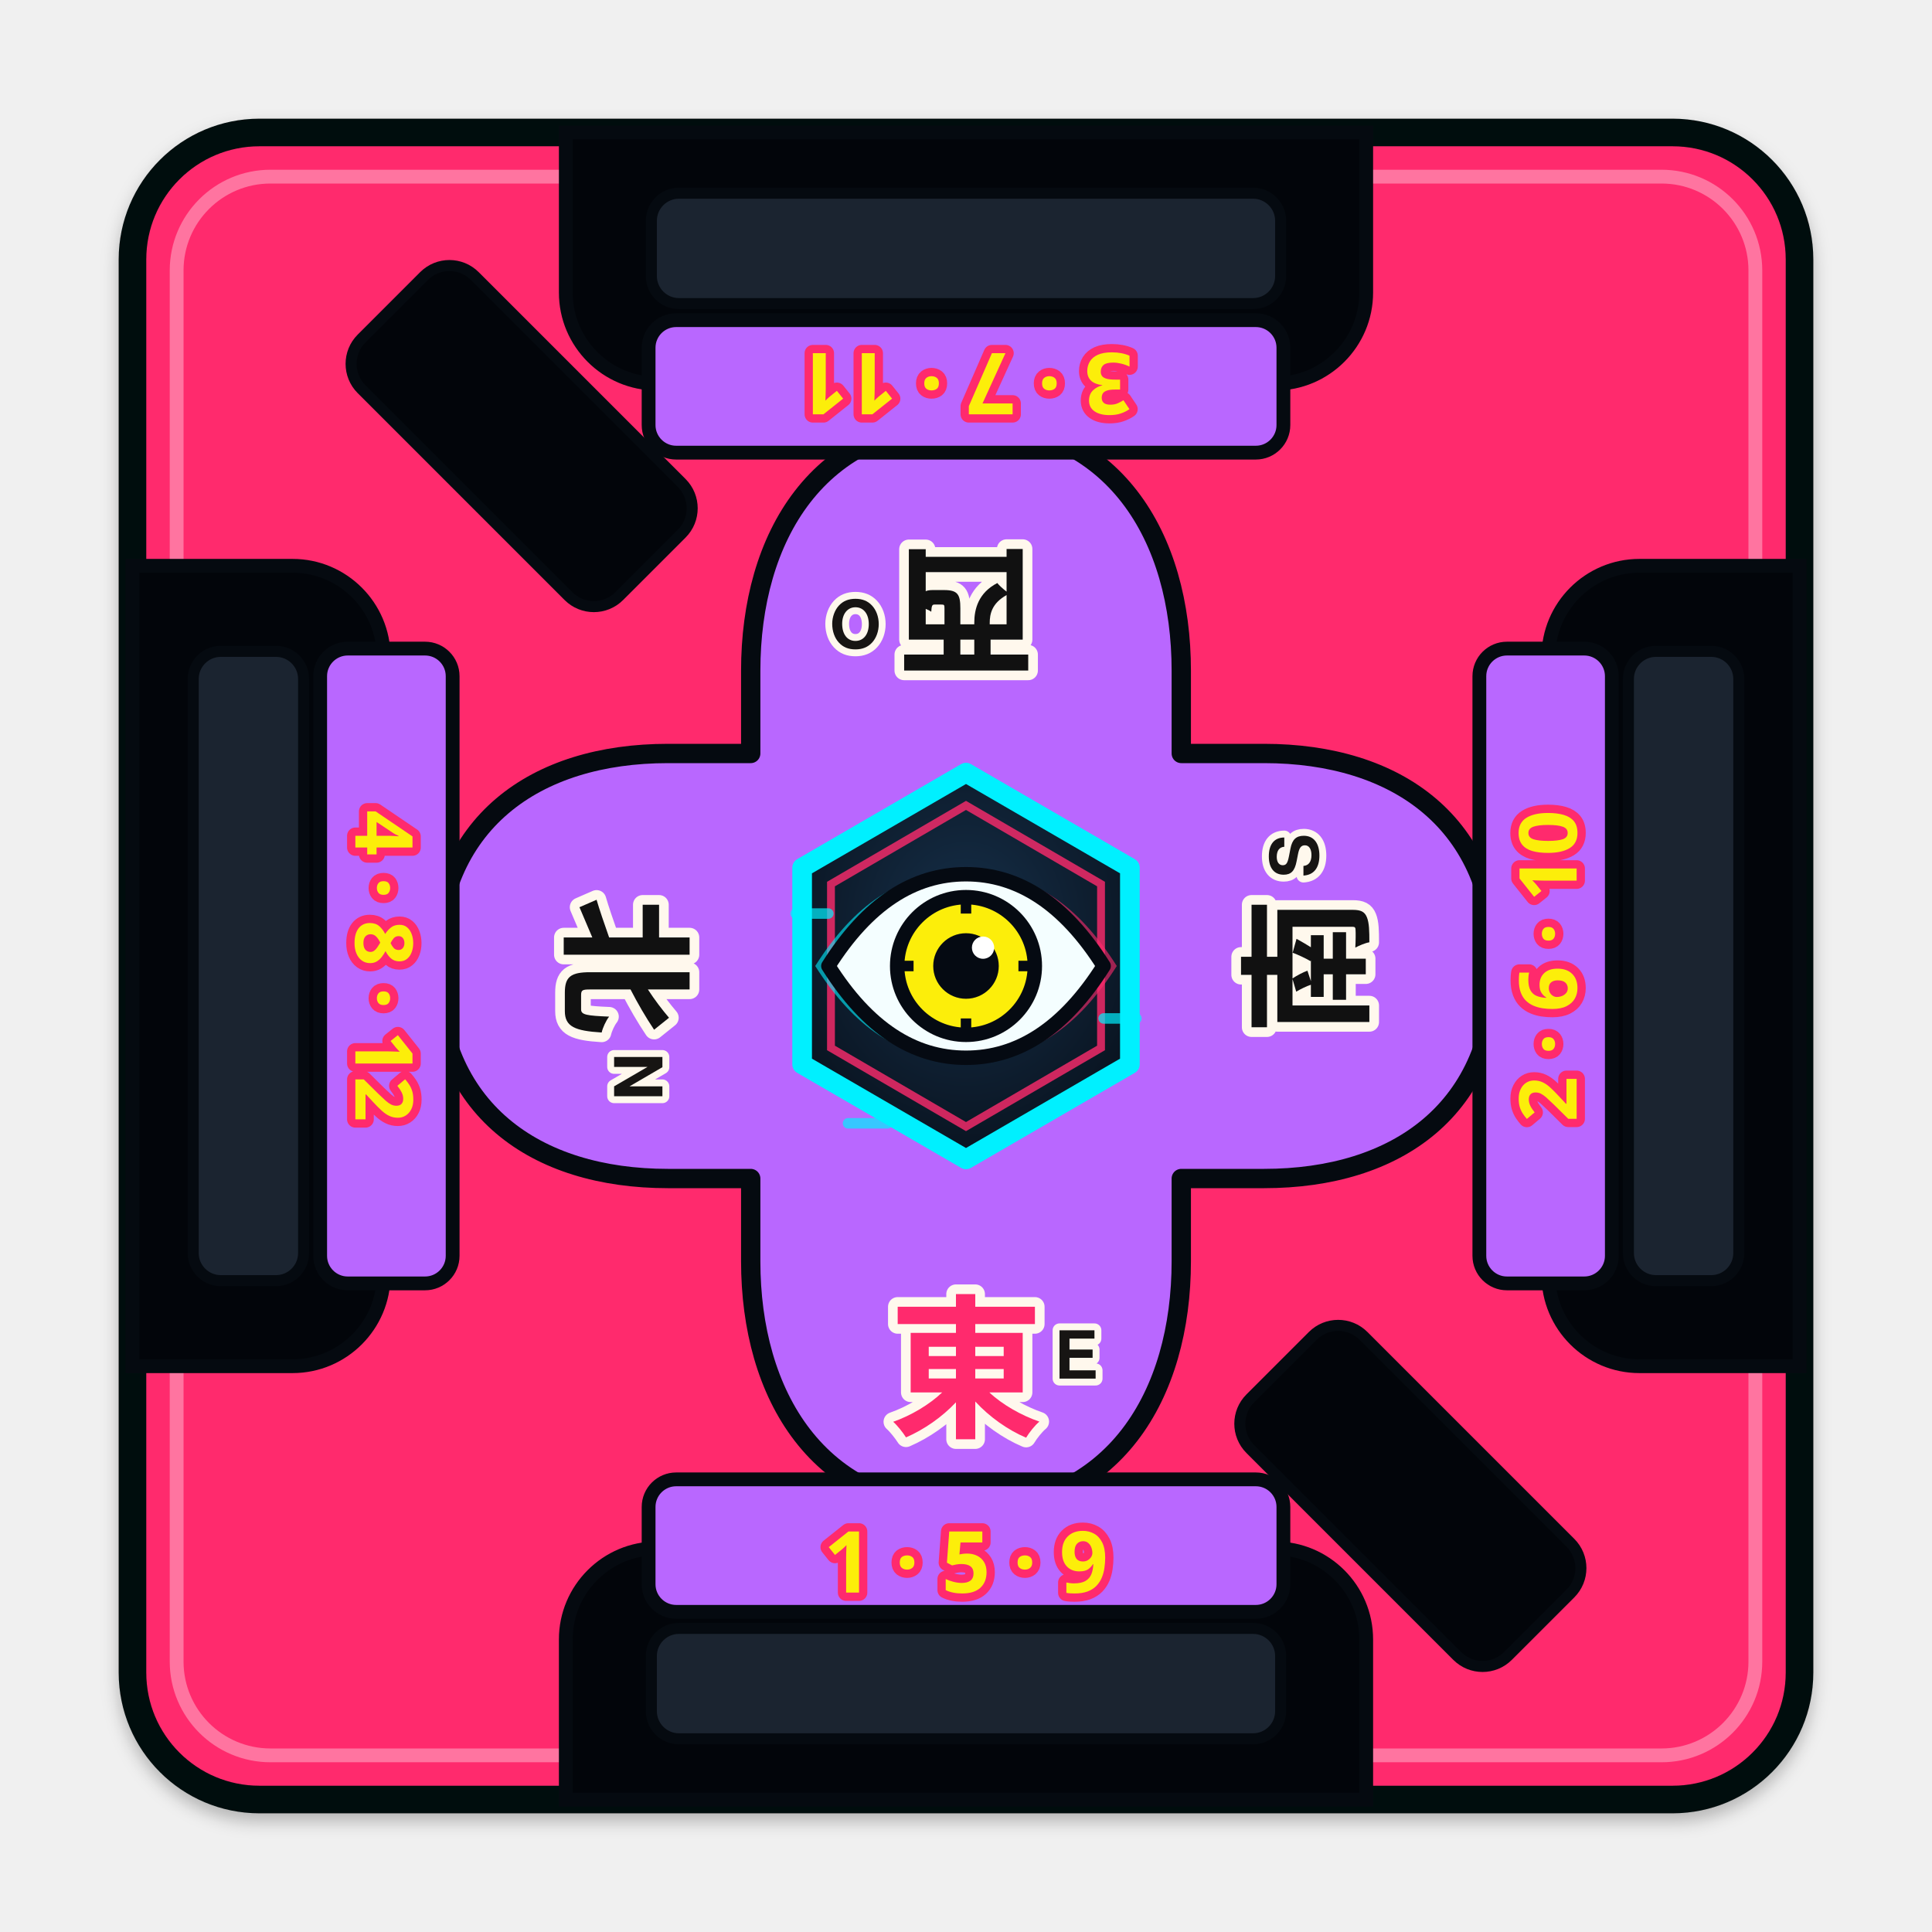
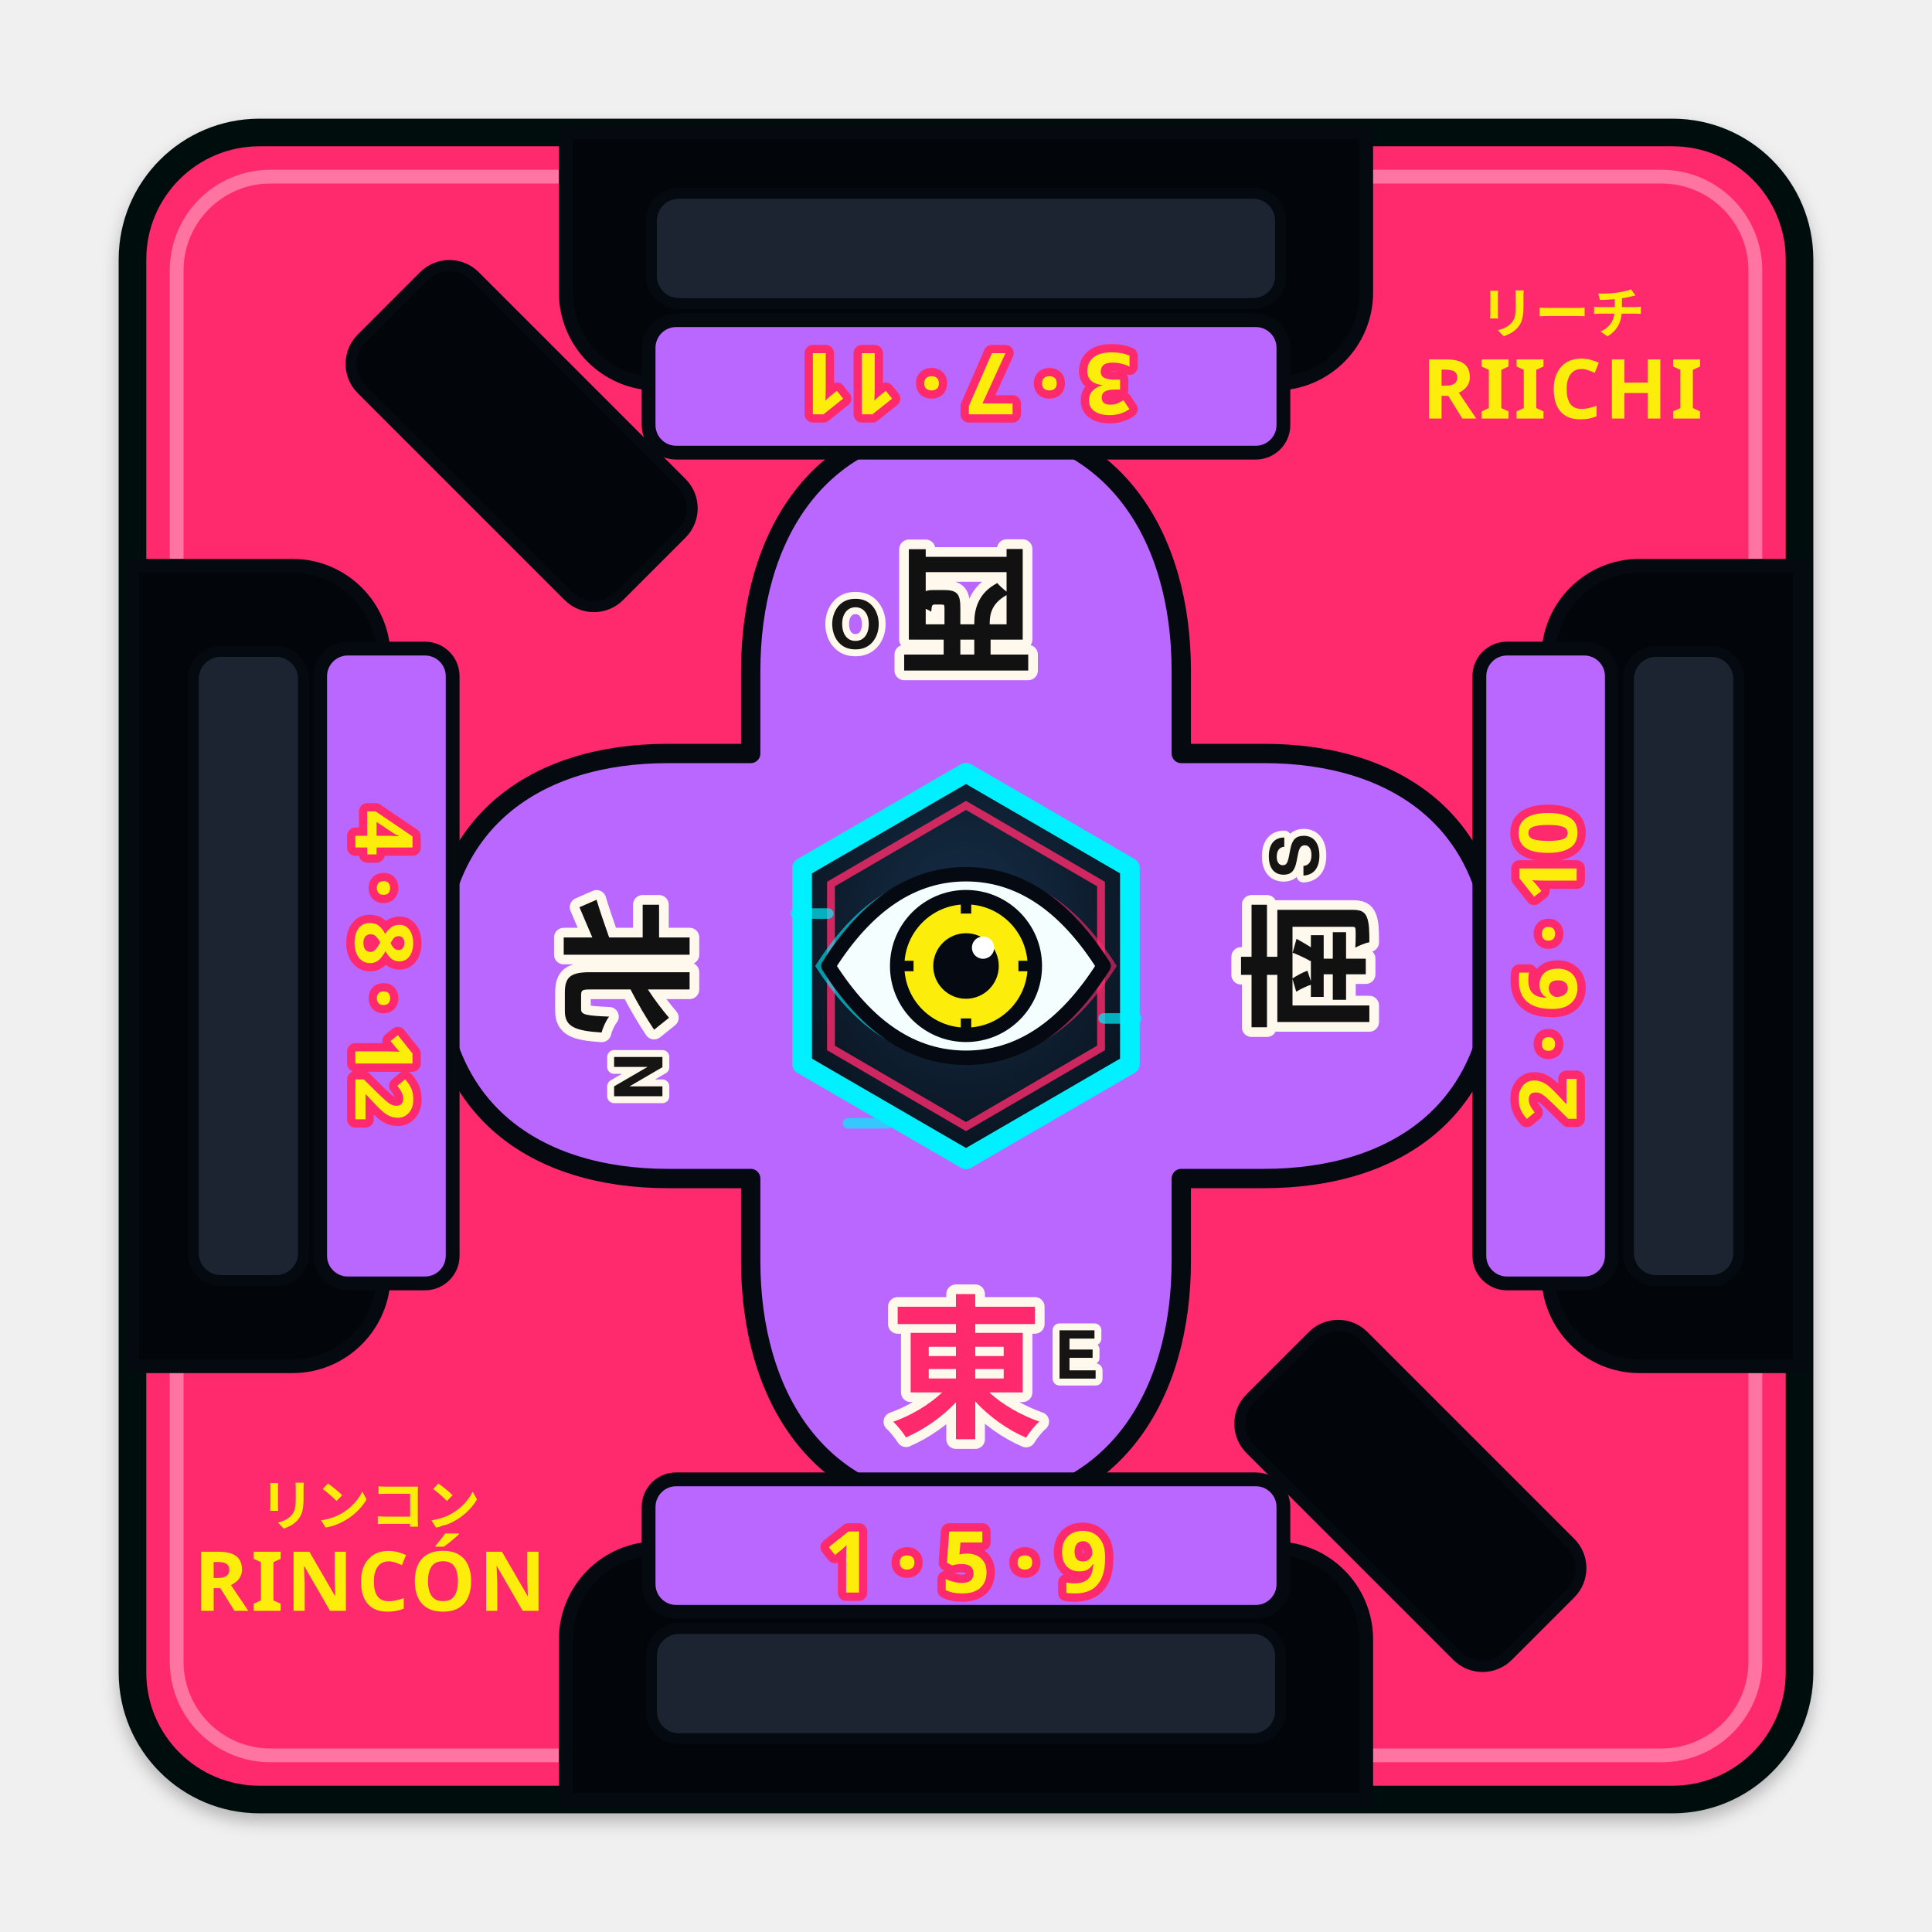
<svg xmlns="http://www.w3.org/2000/svg" viewBox="0 0 700 700" role="img" aria-label="Compass">
  <defs>
    <filter id="soft" x="-5%" y="-5%" width="110%" height="110%">
      <feDropShadow dx="0" dy="3" stdDeviation="3" flood-opacity=".25" />
    </filter>
  </defs>
  <rect x="48" y="48" width="604" height="604" rx="46" fill="#ff2a6d" stroke="#050a10" stroke-width="10" filter="url(#soft)" />
  <rect x="64" y="64" width="572" height="572" rx="34" fill="none" stroke="#fff" stroke-opacity=".35" stroke-width="5" />
  <path d="M205 48H495V106C495 124.2 480.2 139 462 139H238C219.8 139 205 124.2 205 106V48Z" fill="#02050a" stroke="#050a10" stroke-width="5" />
  <path d="M205 652H495V594C495 575.8 480.2 561 462 561H238C219.8 561 205 575.8 205 594V652Z" fill="#02050a" stroke="#050a10" stroke-width="5" />
  <path d="M48 205H106C124.2 205 139 219.8 139 238V462C139 480.2 124.2 495 106 495H48V205Z" fill="#02050a" stroke="#050a10" stroke-width="5" />
  <path d="M652 205H594C575.8 205 561 219.8 561 238V462C561 480.2 575.8 495 594 495H652V205Z" fill="#02050a" stroke="#050a10" stroke-width="5" />
  <rect x="236" y="70" width="228" height="40" rx="10" fill="#1b2430" stroke="#050a10" stroke-width="4" />
  <rect x="236" y="590" width="228" height="40" rx="10" fill="#1b2430" stroke="#050a10" stroke-width="4" />
  <rect x="70" y="236" width="40" height="228" rx="10" fill="#1b2430" stroke="#050a10" stroke-width="4" />
  <rect x="590" y="236" width="40" height="228" rx="10" fill="#1b2430" stroke="#050a10" stroke-width="4" />
  <rect x="160" y="92" width="58" height="132" rx="13" fill="#02050a" stroke="#050a10" stroke-width="4" transform="rotate(-45 189 158)" />
  <rect x="482" y="476" width="58" height="132" rx="13" fill="#02050a" stroke="#050a10" stroke-width="4" transform="rotate(-45 511 542)" />
  <path d="M350 153C404 153 428 195 428 243V273H458C506 273 542 298 542 350C542 402 506 427 458 427H428V457C428 505 404 547 350 547C296 547 272 505 272 457V427H242C194 427 158 402 158 350C158 298 194 273 242 273H272V243C272 195 296 153 350 153Z" fill="#b967ff" stroke="#050a10" stroke-width="7" stroke-linejoin="round" />
  <rect x="235" y="116" width="230" height="48" rx="10" fill="#b967ff" stroke="#050a10" stroke-width="5" />
  <rect x="235" y="536" width="230" height="48" rx="10" fill="#b967ff" stroke="#050a10" stroke-width="5" />
  <rect x="116" y="235" width="48" height="230" rx="10" fill="#b967ff" stroke="#050a10" stroke-width="5" />
  <rect x="536" y="235" width="48" height="230" rx="10" fill="#b967ff" stroke="#050a10" stroke-width="5" />
  <g transform="translate(274 274) scale(2.375)">
    <defs>
      <radialGradient id="emb-bg" cx=".5" cy=".4" r=".8">
        <stop offset="0" stop-color="#16304a" />
        <stop offset="1" stop-color="#050a12" />
      </radialGradient>
    </defs>
    <path d="M32 2.5 57 17v30L32 61.5 7 47V17Z" fill="url(#emb-bg)" stroke="#00f0ff" stroke-width="3" stroke-linejoin="round" />
    <path d="M32 7.5 52.6 19.5v25L32 56.5 11.4 44.5v-25Z" fill="none" stroke="#ff2a6d" stroke-width="1.2" opacity=".8" />
    <path d="M11 32c6-9.5 13-14 21-14s15 4.500 21 14c-6 9.500-13 14-21 14S17 41.500 11 32Z" fill="#00f0ff" opacity=".6" transform="translate(-2 0)" />
    <path d="M11 32c6-9.5 13-14 21-14s15 4.500 21 14c-6 9.500-13 14-21 14S17 41.500 11 32Z" fill="#ff2a6d" opacity=".6" transform="translate(2 0)" />
    <path d="M11 32c6-9.5 13-14 21-14s15 4.500 21 14c-6 9.500-13 14-21 14S17 41.500 11 32Z" fill="#f4feff" stroke="#050a12" stroke-width="2.2" stroke-linejoin="round" />
    <circle cx="32" cy="32" r="10.5" fill="#fcee0a" stroke="#050a12" stroke-width="2.2" />
    <circle cx="32" cy="32" r="5" fill="#050a12" />
    <path d="M32 24v-3M32 43v-3M24 32h-3M43 32h-3" stroke="#050a12" stroke-width="1.6" />
    <circle cx="34.6" cy="29.2" r="1.7" fill="#fff" />
    <path d="M6 24h5M53 40h5M14 56h6" stroke="#00f0ff" stroke-width="1.6" stroke-linecap="round" opacity=".7" />
  </g>
  <text transform="rotate(0 350 565)" x="350" y="565" font-family="'Barlow Semi Condensed','Barlow',system-ui,sans-serif" font-weight="800" font-size="31" fill="#fcee0a" stroke="#ff2a6d" stroke-width="6" paint-order="stroke" stroke-linejoin="round" text-anchor="middle" dominant-baseline="central">1 · 5 · 9</text>
  <text transform="rotate(0 350 492)" x="350" y="492" font-family="'Noto Serif JP','Hiragino Mincho ProN','Yu Mincho',serif" font-weight="800" font-size="56" fill="#ff2a6d" stroke="#fff8ed" stroke-width="7" paint-order="stroke" stroke-linejoin="round" text-anchor="middle" dominant-baseline="central">東</text>
  <text transform="rotate(180 350 140)" x="350" y="140" font-family="'Barlow Semi Condensed','Barlow',system-ui,sans-serif" font-weight="800" font-size="31" fill="#fcee0a" stroke="#ff2a6d" stroke-width="6" paint-order="stroke" stroke-linejoin="round" text-anchor="middle" dominant-baseline="central">3 · 7 · 11</text>
  <text transform="rotate(180 350 225)" x="350" y="225" font-family="'Noto Serif JP','Hiragino Mincho ProN','Yu Mincho',serif" font-weight="800" font-size="50" fill="#111111" stroke="#fff8ed" stroke-width="7" paint-order="stroke" stroke-linejoin="round" text-anchor="middle" dominant-baseline="central">西</text>
  <text transform="rotate(90 140 350)" x="140" y="350" font-family="'Barlow Semi Condensed','Barlow',system-ui,sans-serif" font-weight="800" font-size="29" fill="#fcee0a" stroke="#ff2a6d" stroke-width="6" paint-order="stroke" stroke-linejoin="round" text-anchor="middle" dominant-baseline="central">4 · 8 · 12</text>
  <text transform="rotate(90 230 350)" x="230" y="350" font-family="'Noto Serif JP','Hiragino Mincho ProN','Yu Mincho',serif" font-weight="800" font-size="50" fill="#111111" stroke="#fff8ed" stroke-width="7" paint-order="stroke" stroke-linejoin="round" text-anchor="middle" dominant-baseline="central">北</text>
  <text transform="rotate(-90 560 350)" x="560" y="350" font-family="'Barlow Semi Condensed','Barlow',system-ui,sans-serif" font-weight="800" font-size="29" fill="#fcee0a" stroke="#ff2a6d" stroke-width="6" paint-order="stroke" stroke-linejoin="round" text-anchor="middle" dominant-baseline="central">2 · 6 · 10</text>
  <text transform="rotate(-90 470 350)" x="470" y="350" font-family="'Noto Serif JP','Hiragino Mincho ProN','Yu Mincho',serif" font-weight="800" font-size="50" fill="#111111" stroke="#fff8ed" stroke-width="7" paint-order="stroke" stroke-linejoin="round" text-anchor="middle" dominant-baseline="central">南</text>
+   <text x="134" y="544" font-family="'Noto Serif JP','Hiragino Mincho ProN','Yu Mincho',serif" font-weight="800" font-size="20" fill="#fcee0a" stroke="#ff2a6d" stroke-width="4" paint-order="stroke" stroke-linejoin="round" text-anchor="middle" dominant-baseline="central">リンコン</text>
+   <text x="134" y="572" font-family="'Barlow Semi Condensed','Barlow',system-ui,sans-serif" font-weight="800" font-size="30" letter-spacing="1" fill="#fcee0a" stroke="#ff2a6d" stroke-width="6" paint-order="stroke" stroke-linejoin="round" text-anchor="middle" dominant-baseline="central">RINCÓN</text>
+   <text x="566" y="112" font-family="'Noto Serif JP','Hiragino Mincho ProN','Yu Mincho',serif" font-weight="800" font-size="20" fill="#fcee0a" stroke="#ff2a6d" stroke-width="4" paint-order="stroke" stroke-linejoin="round" text-anchor="middle" dominant-baseline="central">リーチ</text>
+   <text x="566" y="140" font-family="'Barlow Semi Condensed','Barlow',system-ui,sans-serif" font-weight="800" font-size="30" letter-spacing="1" fill="#fcee0a" stroke="#ff2a6d" stroke-width="6" paint-order="stroke" stroke-linejoin="round" text-anchor="middle" dominant-baseline="central">RIICHI</text>
  <text transform="rotate(0 350 492)" x="390" y="494" font-family="Helvetica Neue, Helvetica, Arial, sans-serif" font-weight="800" font-size="24" fill="#171513" stroke="#fff8ed" stroke-width="5" paint-order="stroke" stroke-linejoin="round" text-anchor="middle" dominant-baseline="central">E</text>
  <text transform="rotate(180 350 225)" x="390" y="227" font-family="Helvetica Neue, Helvetica, Arial, sans-serif" font-weight="800" font-size="24" fill="#171513" stroke="#fff8ed" stroke-width="5" paint-order="stroke" stroke-linejoin="round" text-anchor="middle" dominant-baseline="central">O</text>
  <text transform="rotate(90 230 350)" x="270" y="352" font-family="Helvetica Neue, Helvetica, Arial, sans-serif" font-weight="800" font-size="24" fill="#171513" stroke="#fff8ed" stroke-width="5" paint-order="stroke" stroke-linejoin="round" text-anchor="middle" dominant-baseline="central">N</text>
  <text transform="rotate(-90 470 350)" x="510" y="352" font-family="Helvetica Neue, Helvetica, Arial, sans-serif" font-weight="800" font-size="24" fill="#171513" stroke="#fff8ed" stroke-width="5" paint-order="stroke" stroke-linejoin="round" text-anchor="middle" dominant-baseline="central">S</text>
</svg>
